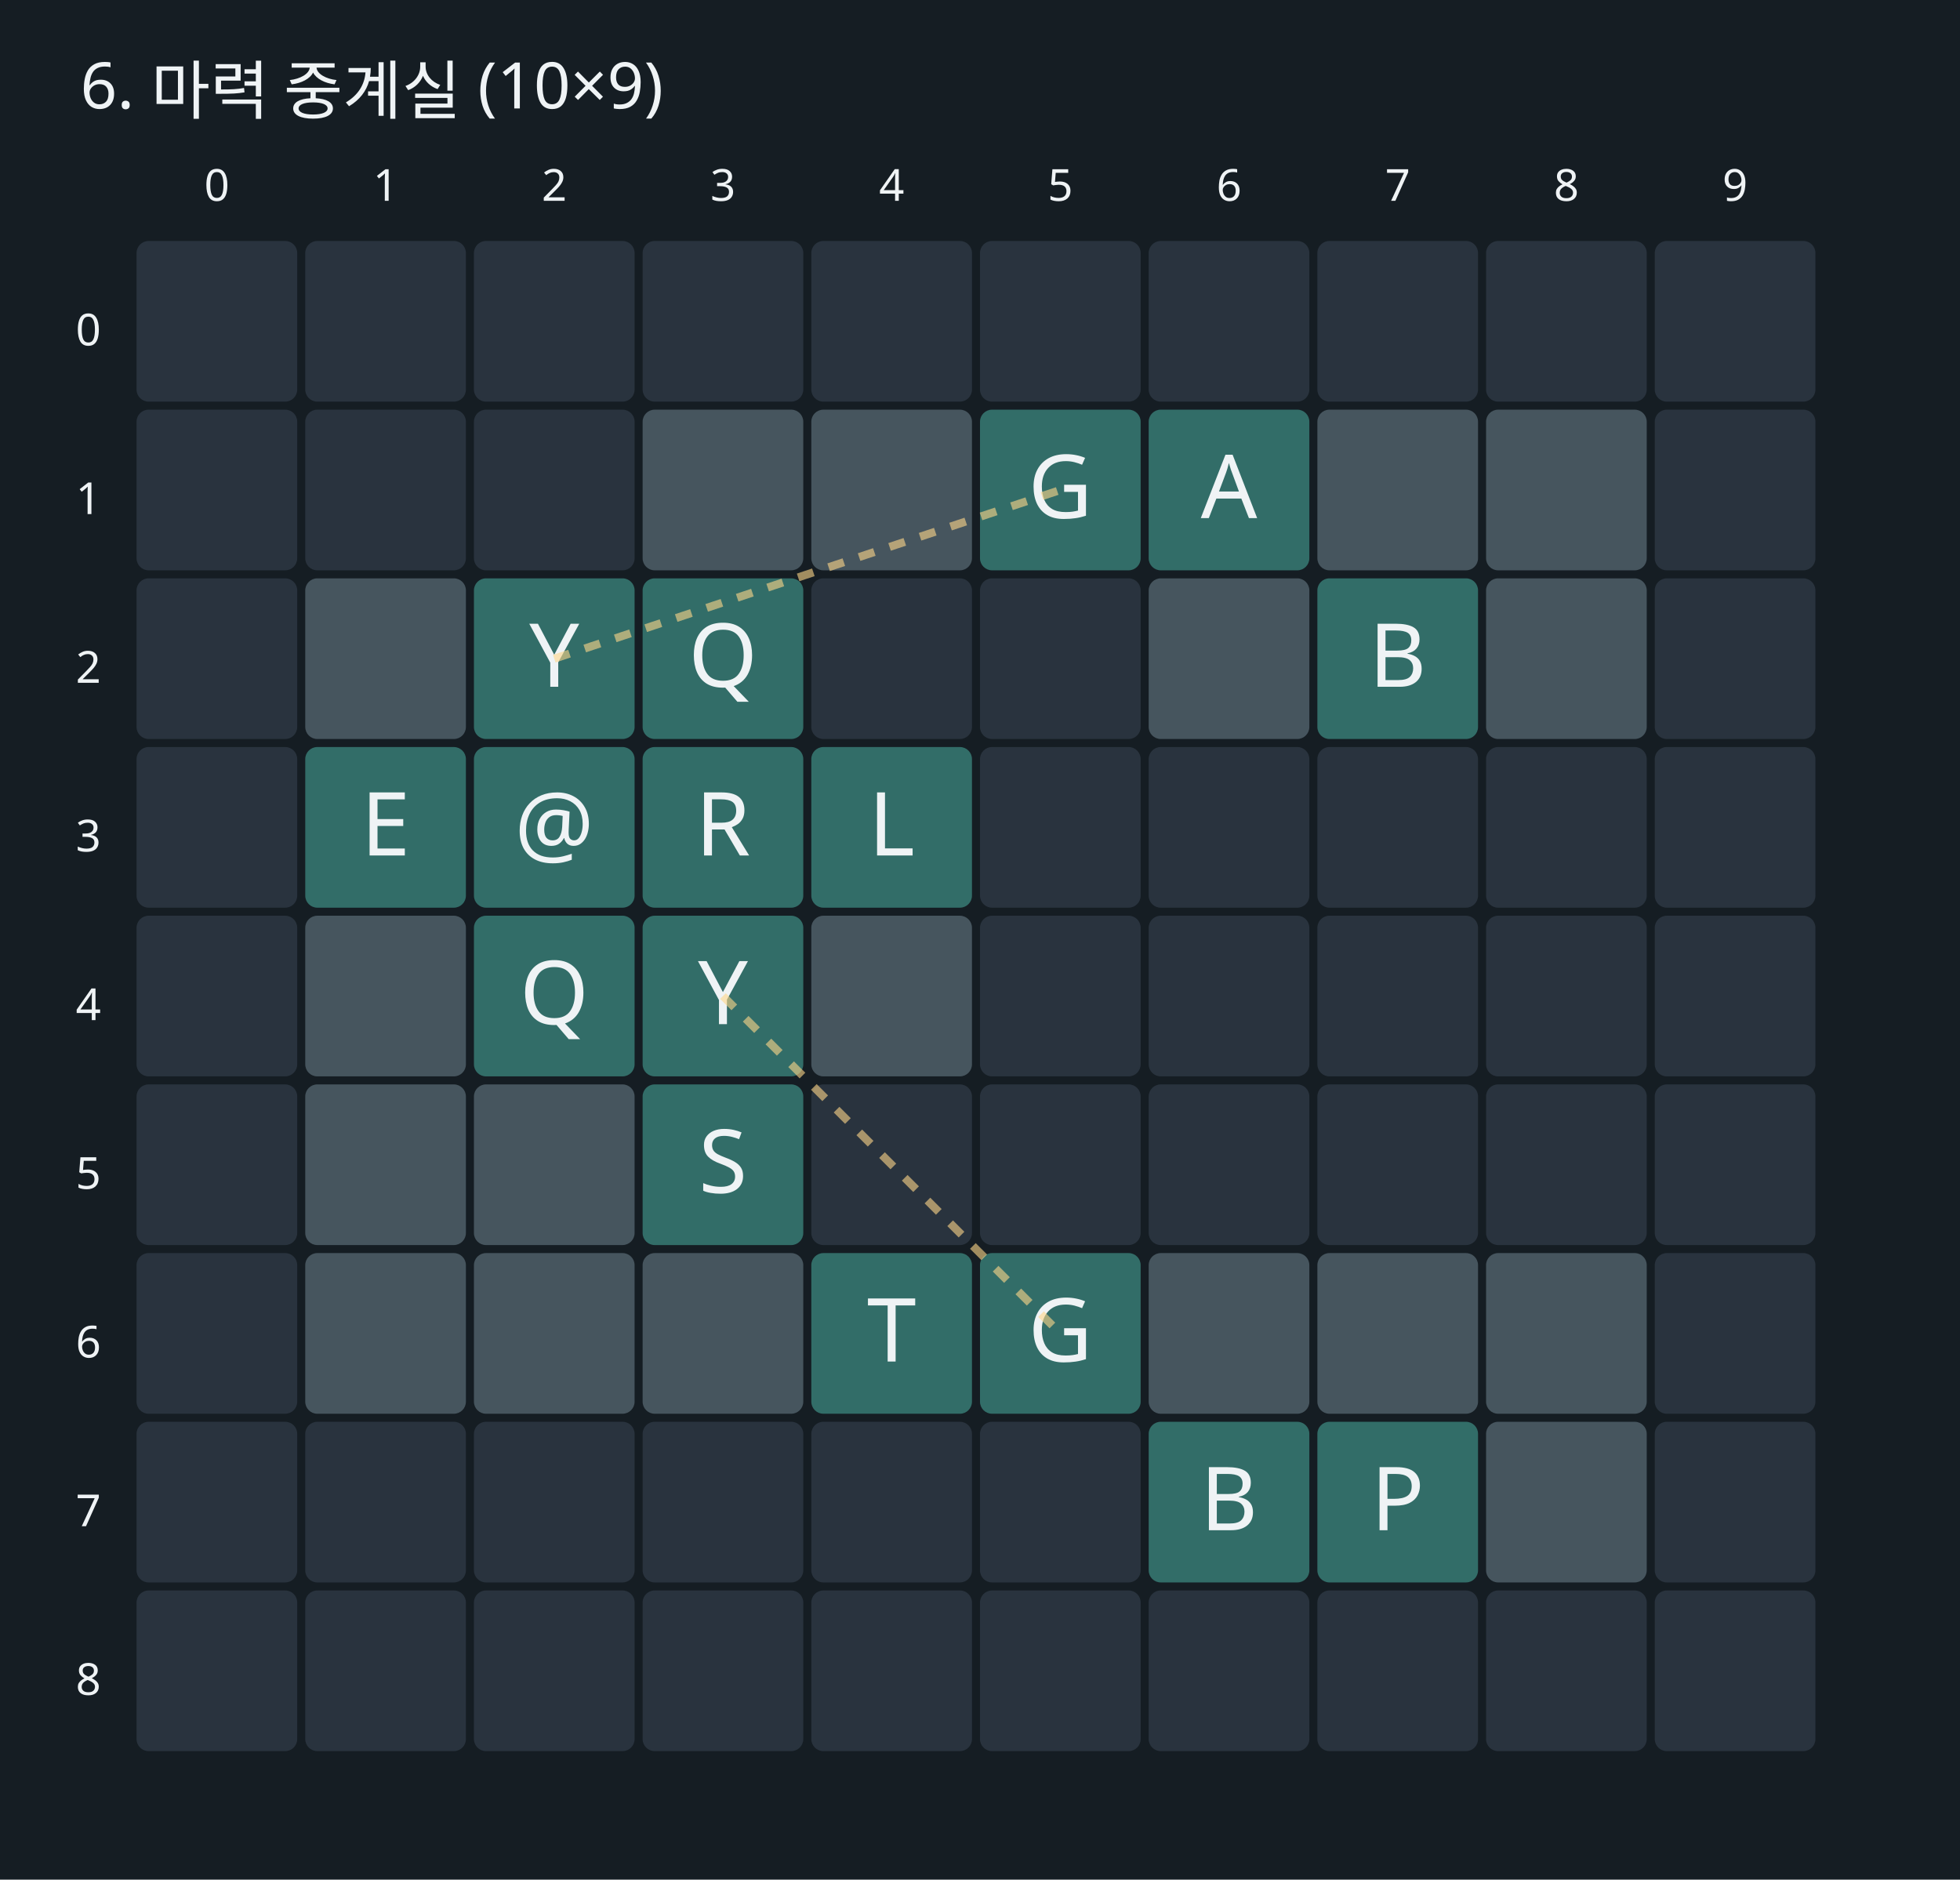
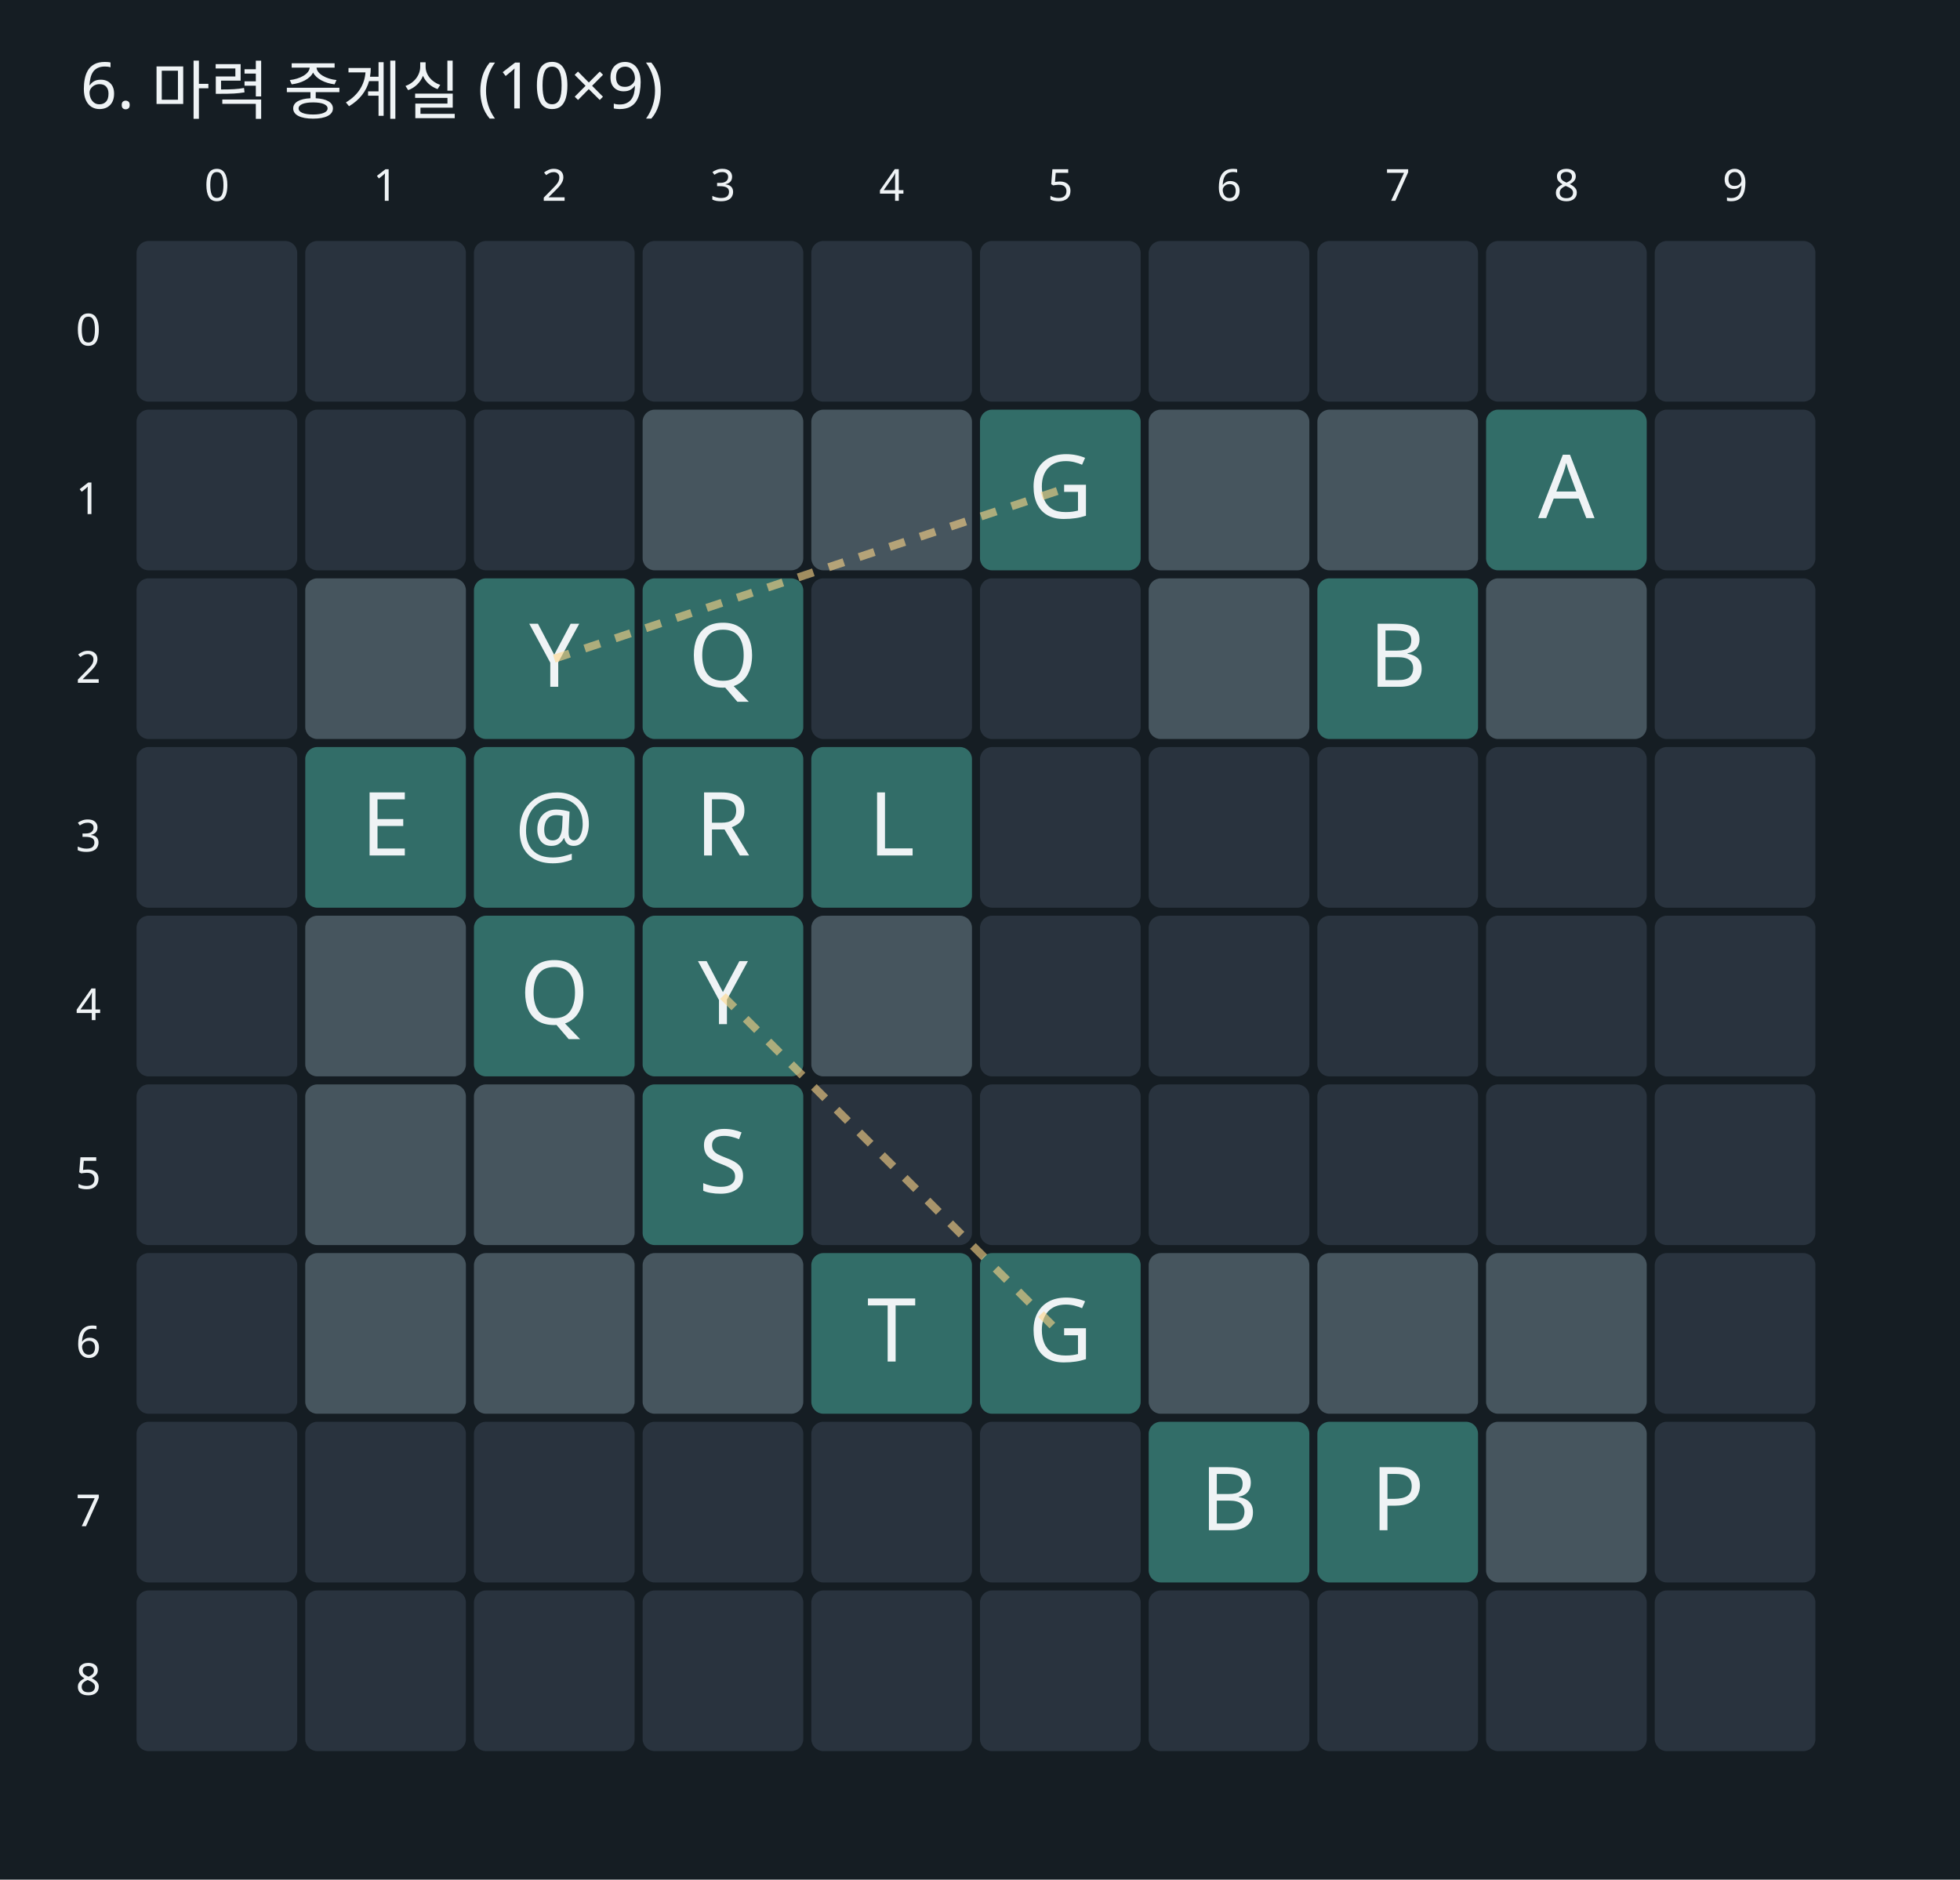
<svg xmlns="http://www.w3.org/2000/svg" width="488" height="468" viewBox="0 0 488 468">
  <rect width="100%" height="100%" fill="#151d23" />
  <g font-family="Malgun Gothic, sans-serif" fill="#eff3f5">
    <text x="20" y="27" font-size="16">6. 마력 중계실 (10×9)</text>
    <text x="54" y="50" text-anchor="middle" font-size="11">0</text>
    <text x="96" y="50" text-anchor="middle" font-size="11">1</text>
    <text x="138" y="50" text-anchor="middle" font-size="11">2</text>
    <text x="180" y="50" text-anchor="middle" font-size="11">3</text>
    <text x="222" y="50" text-anchor="middle" font-size="11">4</text>
    <text x="264" y="50" text-anchor="middle" font-size="11">5</text>
    <text x="306" y="50" text-anchor="middle" font-size="11">6</text>
    <text x="348" y="50" text-anchor="middle" font-size="11">7</text>
    <text x="390" y="50" text-anchor="middle" font-size="11">8</text>
    <text x="432" y="50" text-anchor="middle" font-size="11">9</text>
    <text x="22" y="86" text-anchor="middle" font-size="11">0</text>
    <rect x="34" y="60" width="40" height="40" rx="3" fill="#29333e" />
    <rect x="76" y="60" width="40" height="40" rx="3" fill="#29333e" />
    <rect x="118" y="60" width="40" height="40" rx="3" fill="#29333e" />
    <rect x="160" y="60" width="40" height="40" rx="3" fill="#29333e" />
    <rect x="202" y="60" width="40" height="40" rx="3" fill="#29333e" />
    <rect x="244" y="60" width="40" height="40" rx="3" fill="#29333e" />
    <rect x="286" y="60" width="40" height="40" rx="3" fill="#29333e" />
    <rect x="328" y="60" width="40" height="40" rx="3" fill="#29333e" />
    <rect x="370" y="60" width="40" height="40" rx="3" fill="#29333e" />
    <rect x="412" y="60" width="40" height="40" rx="3" fill="#29333e" />
    <text x="22" y="128" text-anchor="middle" font-size="11">1</text>
    <rect x="34" y="102" width="40" height="40" rx="3" fill="#29333e" />
    <rect x="76" y="102" width="40" height="40" rx="3" fill="#29333e" />
    <rect x="118" y="102" width="40" height="40" rx="3" fill="#29333e" />
    <rect x="160" y="102" width="40" height="40" rx="3" fill="#46555e" />
    <rect x="202" y="102" width="40" height="40" rx="3" fill="#46555e" />
    <rect x="244" y="102" width="40" height="40" rx="3" fill="#326d68" />
    <text x="264" y="129" text-anchor="middle" font-size="22">G</text>
-     <rect x="286" y="102" width="40" height="40" rx="3" fill="#326d68" />
-     <text x="306" y="129" text-anchor="middle" font-size="22">A</text>
+     <rect x="286" y="102" width="40" height="40" rx="3" fill="#46555e" />
    <rect x="328" y="102" width="40" height="40" rx="3" fill="#46555e" />
-     <rect x="370" y="102" width="40" height="40" rx="3" fill="#46555e" />
+     <rect x="370" y="102" width="40" height="40" rx="3" fill="#326d68" />
+     <text x="390" y="129" text-anchor="middle" font-size="22">A</text>
    <rect x="412" y="102" width="40" height="40" rx="3" fill="#29333e" />
    <text x="22" y="170" text-anchor="middle" font-size="11">2</text>
    <rect x="34" y="144" width="40" height="40" rx="3" fill="#29333e" />
    <rect x="76" y="144" width="40" height="40" rx="3" fill="#46555e" />
    <rect x="118" y="144" width="40" height="40" rx="3" fill="#326d68" />
    <text x="138" y="171" text-anchor="middle" font-size="22">Y</text>
    <rect x="160" y="144" width="40" height="40" rx="3" fill="#326d68" />
    <text x="180" y="171" text-anchor="middle" font-size="22">Q</text>
    <rect x="202" y="144" width="40" height="40" rx="3" fill="#29333e" />
    <rect x="244" y="144" width="40" height="40" rx="3" fill="#29333e" />
    <rect x="286" y="144" width="40" height="40" rx="3" fill="#46555e" />
    <rect x="328" y="144" width="40" height="40" rx="3" fill="#326d68" />
    <text x="348" y="171" text-anchor="middle" font-size="22">B</text>
    <rect x="370" y="144" width="40" height="40" rx="3" fill="#46555e" />
    <rect x="412" y="144" width="40" height="40" rx="3" fill="#29333e" />
    <text x="22" y="212" text-anchor="middle" font-size="11">3</text>
    <rect x="34" y="186" width="40" height="40" rx="3" fill="#29333e" />
    <rect x="76" y="186" width="40" height="40" rx="3" fill="#326d68" />
    <text x="96" y="213" text-anchor="middle" font-size="22">E</text>
    <rect x="118" y="186" width="40" height="40" rx="3" fill="#326d68" />
    <text x="138" y="213" text-anchor="middle" font-size="22">@</text>
    <rect x="160" y="186" width="40" height="40" rx="3" fill="#326d68" />
    <text x="180" y="213" text-anchor="middle" font-size="22">R</text>
    <rect x="202" y="186" width="40" height="40" rx="3" fill="#326d68" />
    <text x="222" y="213" text-anchor="middle" font-size="22">L</text>
    <rect x="244" y="186" width="40" height="40" rx="3" fill="#29333e" />
    <rect x="286" y="186" width="40" height="40" rx="3" fill="#29333e" />
    <rect x="328" y="186" width="40" height="40" rx="3" fill="#29333e" />
    <rect x="370" y="186" width="40" height="40" rx="3" fill="#29333e" />
    <rect x="412" y="186" width="40" height="40" rx="3" fill="#29333e" />
    <text x="22" y="254" text-anchor="middle" font-size="11">4</text>
    <rect x="34" y="228" width="40" height="40" rx="3" fill="#29333e" />
    <rect x="76" y="228" width="40" height="40" rx="3" fill="#46555e" />
    <rect x="118" y="228" width="40" height="40" rx="3" fill="#326d68" />
    <text x="138" y="255" text-anchor="middle" font-size="22">Q</text>
    <rect x="160" y="228" width="40" height="40" rx="3" fill="#326d68" />
    <text x="180" y="255" text-anchor="middle" font-size="22">Y</text>
    <rect x="202" y="228" width="40" height="40" rx="3" fill="#46555e" />
    <rect x="244" y="228" width="40" height="40" rx="3" fill="#29333e" />
    <rect x="286" y="228" width="40" height="40" rx="3" fill="#29333e" />
    <rect x="328" y="228" width="40" height="40" rx="3" fill="#29333e" />
    <rect x="370" y="228" width="40" height="40" rx="3" fill="#29333e" />
    <rect x="412" y="228" width="40" height="40" rx="3" fill="#29333e" />
    <text x="22" y="296" text-anchor="middle" font-size="11">5</text>
    <rect x="34" y="270" width="40" height="40" rx="3" fill="#29333e" />
    <rect x="76" y="270" width="40" height="40" rx="3" fill="#46555e" />
    <rect x="118" y="270" width="40" height="40" rx="3" fill="#46555e" />
    <rect x="160" y="270" width="40" height="40" rx="3" fill="#326d68" />
    <text x="180" y="297" text-anchor="middle" font-size="22">S</text>
    <rect x="202" y="270" width="40" height="40" rx="3" fill="#29333e" />
    <rect x="244" y="270" width="40" height="40" rx="3" fill="#29333e" />
    <rect x="286" y="270" width="40" height="40" rx="3" fill="#29333e" />
    <rect x="328" y="270" width="40" height="40" rx="3" fill="#29333e" />
    <rect x="370" y="270" width="40" height="40" rx="3" fill="#29333e" />
    <rect x="412" y="270" width="40" height="40" rx="3" fill="#29333e" />
    <text x="22" y="338" text-anchor="middle" font-size="11">6</text>
    <rect x="34" y="312" width="40" height="40" rx="3" fill="#29333e" />
    <rect x="76" y="312" width="40" height="40" rx="3" fill="#46555e" />
    <rect x="118" y="312" width="40" height="40" rx="3" fill="#46555e" />
    <rect x="160" y="312" width="40" height="40" rx="3" fill="#46555e" />
    <rect x="202" y="312" width="40" height="40" rx="3" fill="#326d68" />
    <text x="222" y="339" text-anchor="middle" font-size="22">T</text>
    <rect x="244" y="312" width="40" height="40" rx="3" fill="#326d68" />
    <text x="264" y="339" text-anchor="middle" font-size="22">G</text>
    <rect x="286" y="312" width="40" height="40" rx="3" fill="#46555e" />
    <rect x="328" y="312" width="40" height="40" rx="3" fill="#46555e" />
    <rect x="370" y="312" width="40" height="40" rx="3" fill="#46555e" />
    <rect x="412" y="312" width="40" height="40" rx="3" fill="#29333e" />
    <text x="22" y="380" text-anchor="middle" font-size="11">7</text>
    <rect x="34" y="354" width="40" height="40" rx="3" fill="#29333e" />
    <rect x="76" y="354" width="40" height="40" rx="3" fill="#29333e" />
    <rect x="118" y="354" width="40" height="40" rx="3" fill="#29333e" />
    <rect x="160" y="354" width="40" height="40" rx="3" fill="#29333e" />
    <rect x="202" y="354" width="40" height="40" rx="3" fill="#29333e" />
    <rect x="244" y="354" width="40" height="40" rx="3" fill="#29333e" />
    <rect x="286" y="354" width="40" height="40" rx="3" fill="#326d68" />
    <text x="306" y="381" text-anchor="middle" font-size="22">B</text>
    <rect x="328" y="354" width="40" height="40" rx="3" fill="#326d68" />
    <text x="348" y="381" text-anchor="middle" font-size="22">P</text>
    <rect x="370" y="354" width="40" height="40" rx="3" fill="#46555e" />
    <rect x="412" y="354" width="40" height="40" rx="3" fill="#29333e" />
    <text x="22" y="422" text-anchor="middle" font-size="11">8</text>
    <rect x="34" y="396" width="40" height="40" rx="3" fill="#29333e" />
    <rect x="76" y="396" width="40" height="40" rx="3" fill="#29333e" />
    <rect x="118" y="396" width="40" height="40" rx="3" fill="#29333e" />
    <rect x="160" y="396" width="40" height="40" rx="3" fill="#29333e" />
    <rect x="202" y="396" width="40" height="40" rx="3" fill="#29333e" />
    <rect x="244" y="396" width="40" height="40" rx="3" fill="#29333e" />
    <rect x="286" y="396" width="40" height="40" rx="3" fill="#29333e" />
    <rect x="328" y="396" width="40" height="40" rx="3" fill="#29333e" />
    <rect x="370" y="396" width="40" height="40" rx="3" fill="#29333e" />
    <rect x="412" y="396" width="40" height="40" rx="3" fill="#29333e" />
    <path d="M180,248 L264,332" stroke="#ffd789" stroke-width="2" stroke-dasharray="4 4" opacity=".6" />
    <path d="M138,164 L264,122" stroke="#ffd789" stroke-width="2" stroke-dasharray="4 4" opacity=".6" />
  </g>
</svg>
